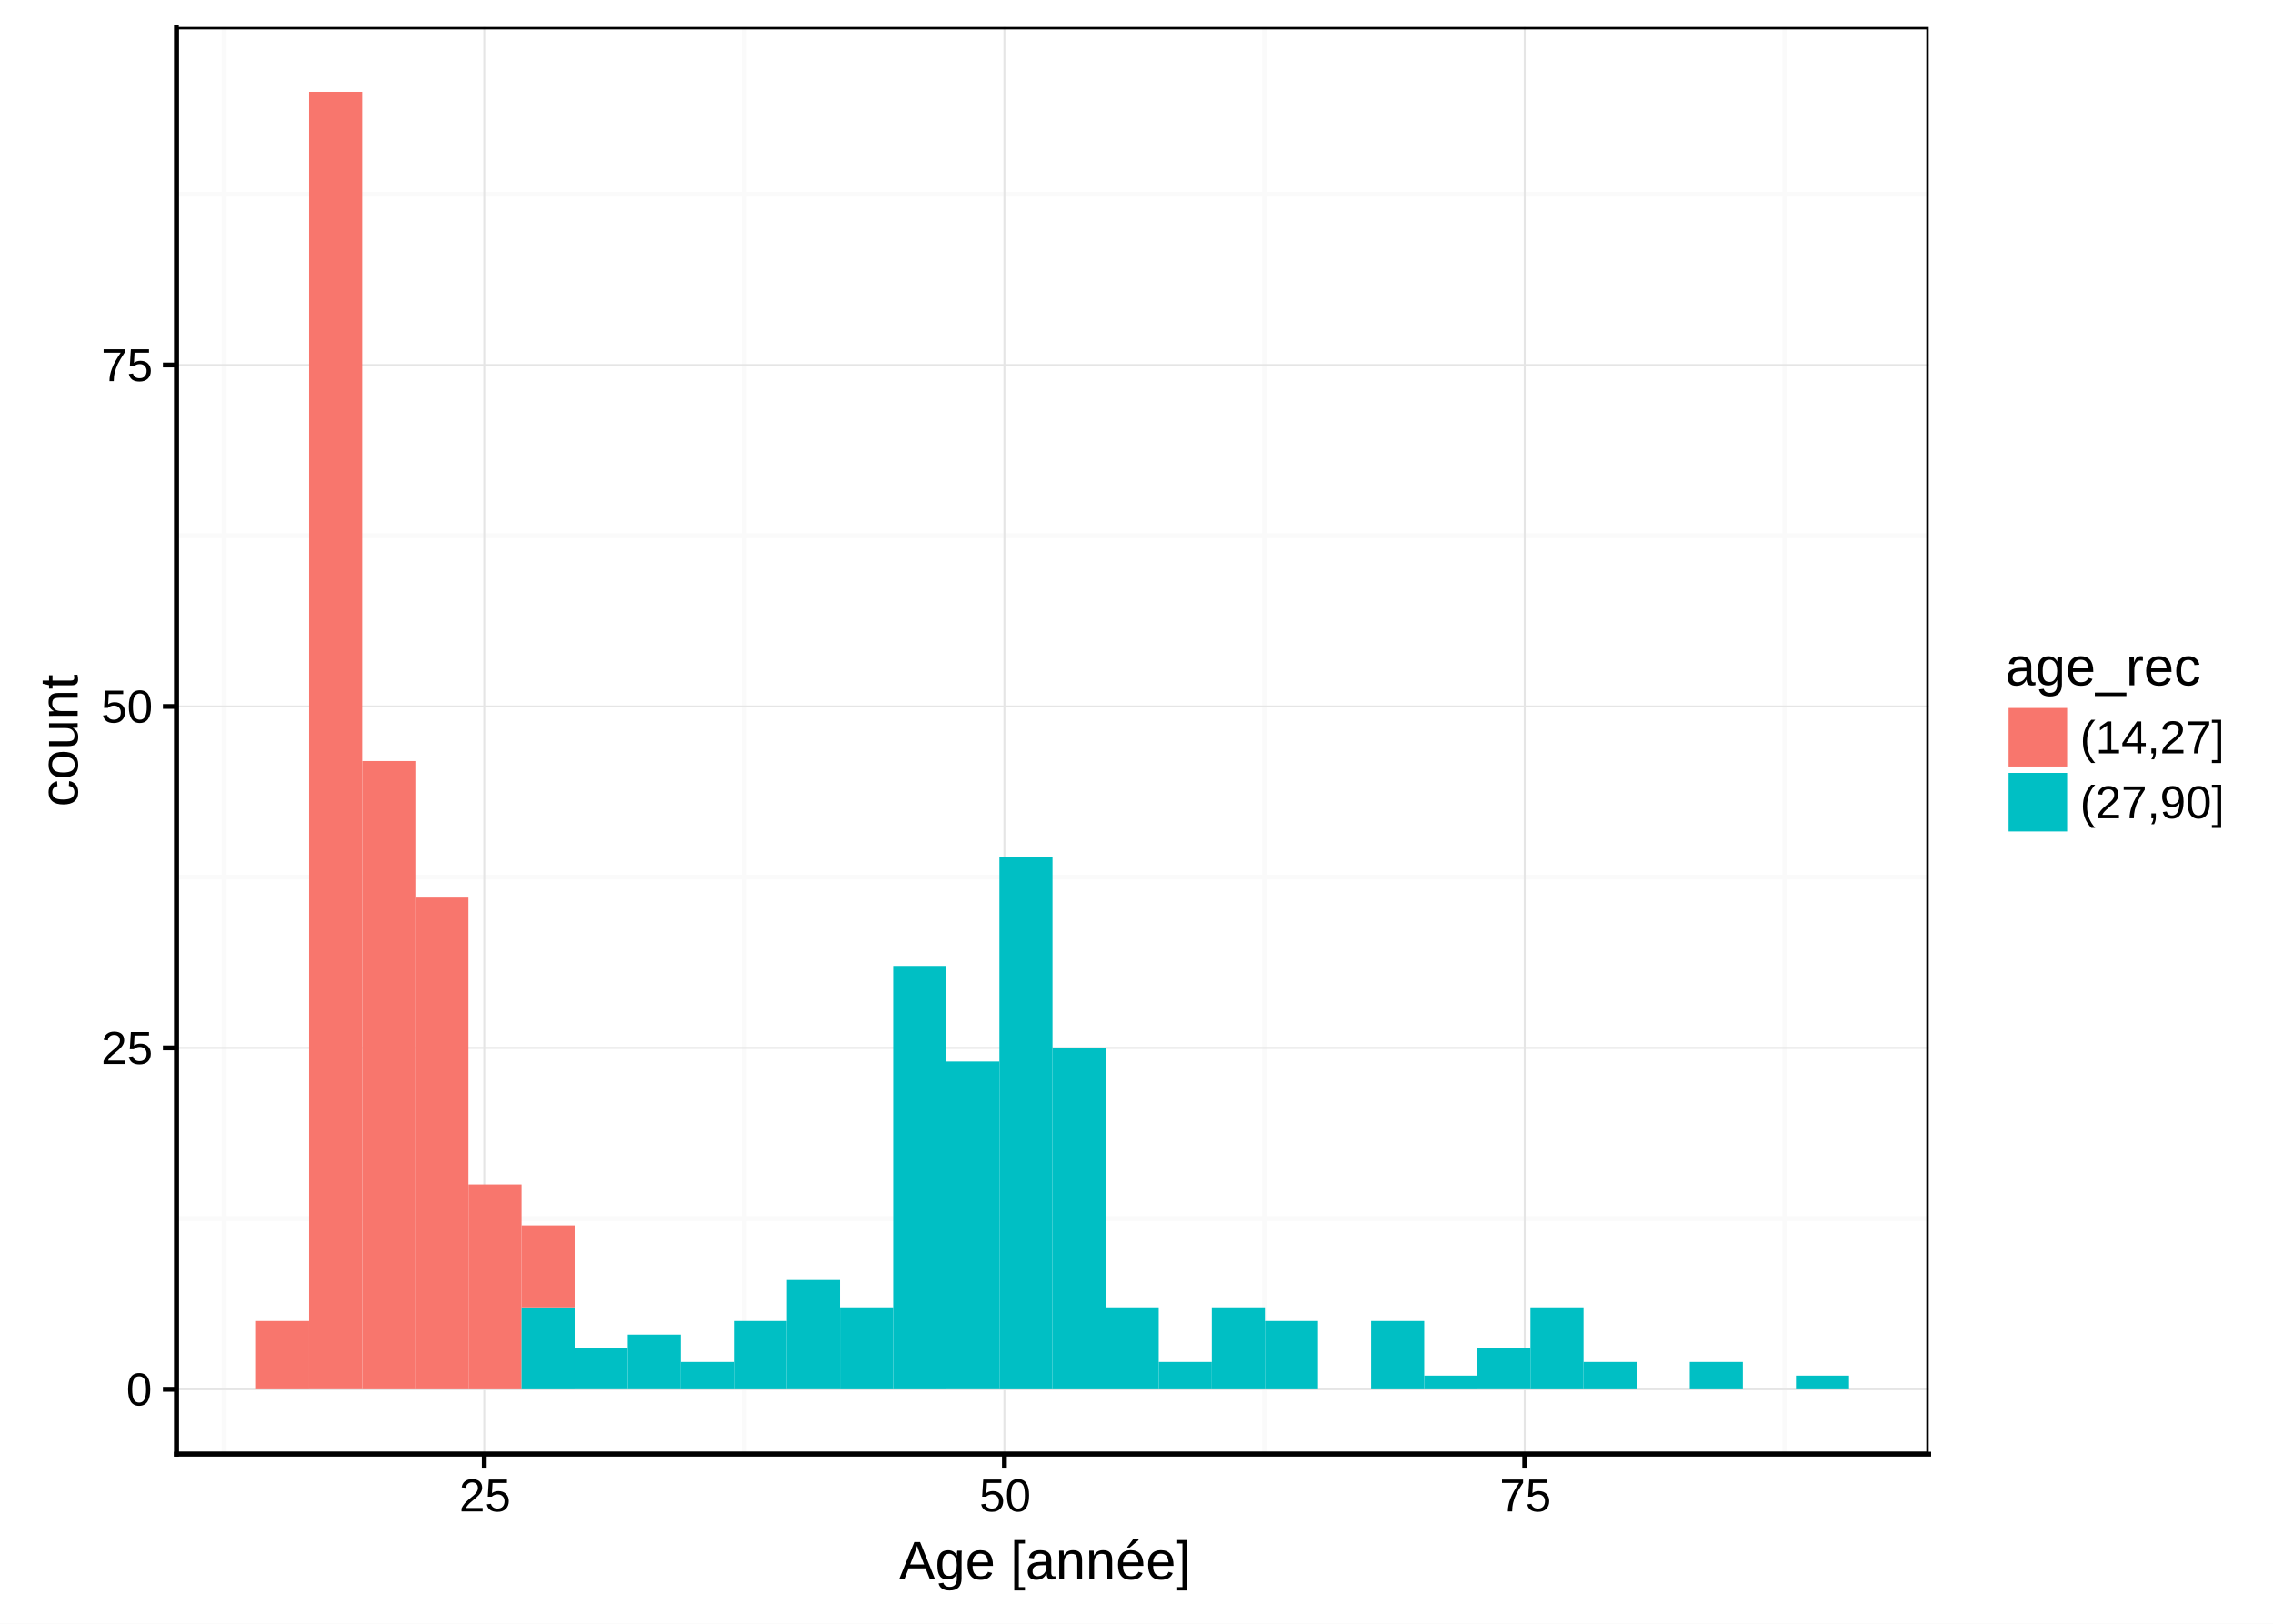
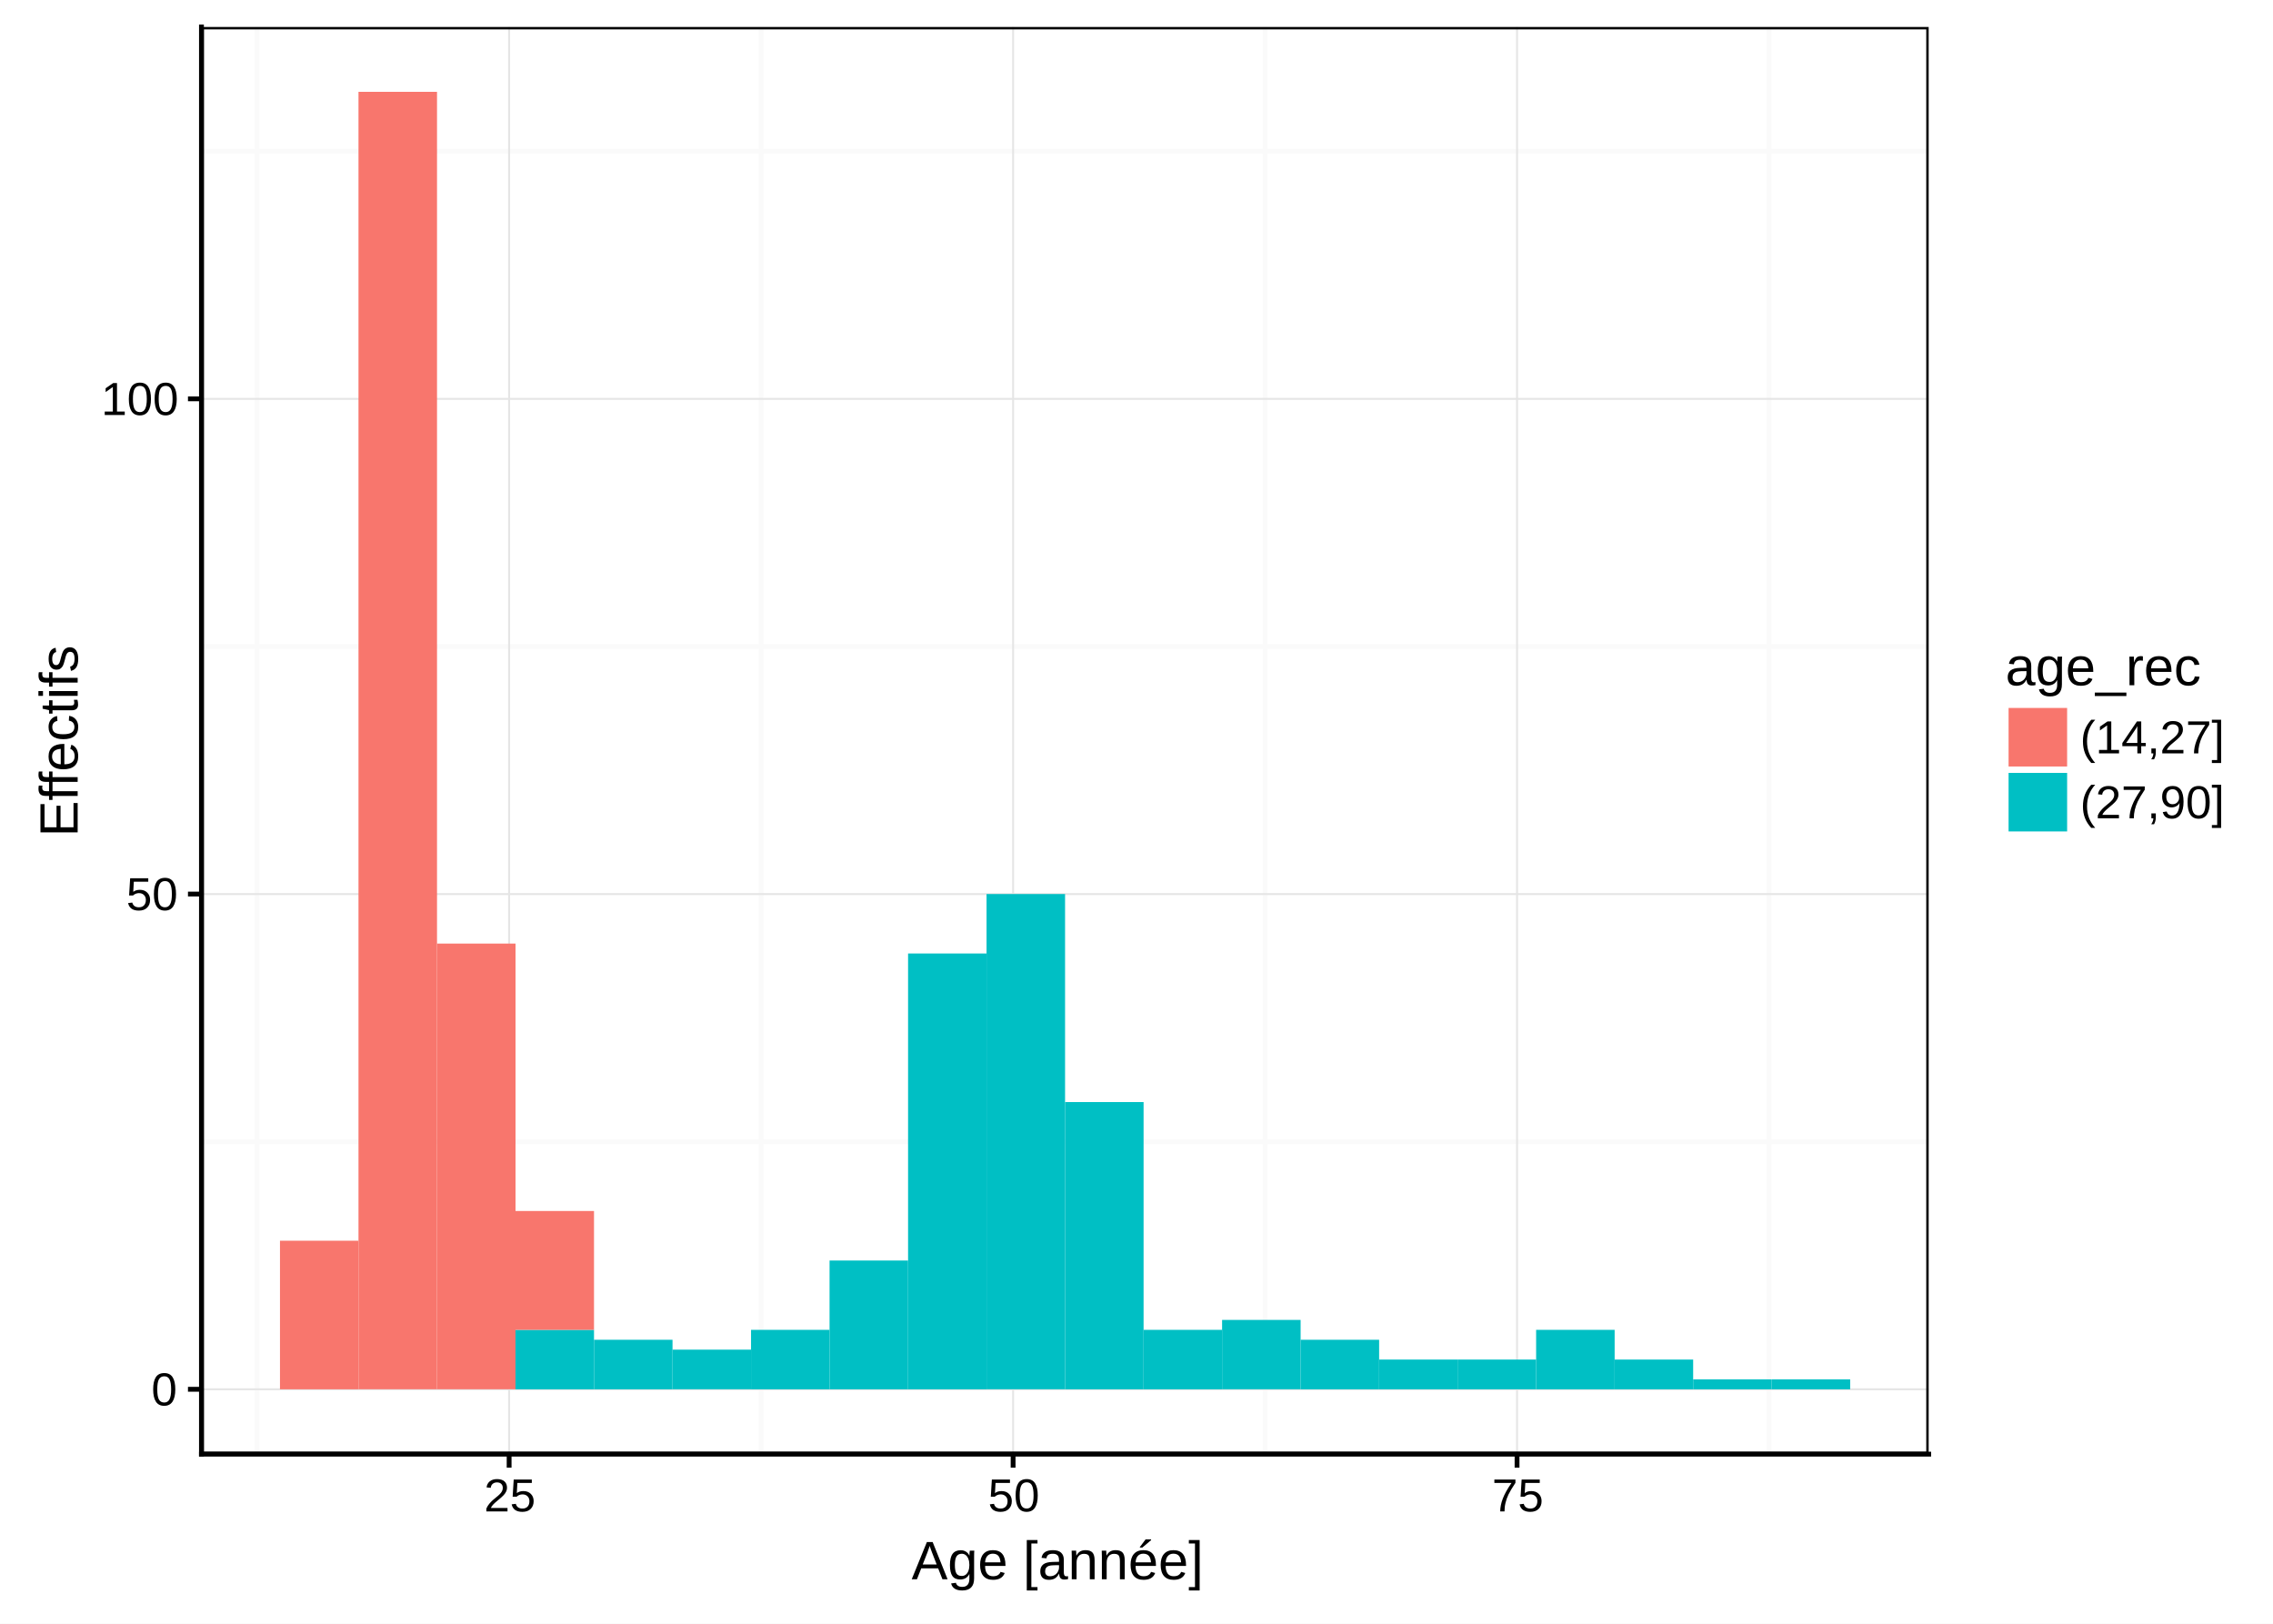
<svg xmlns="http://www.w3.org/2000/svg" viewBox="0 0 504.00 360.00">
  <defs>
    <style type="text/css">
    line, polyline, path, rect, circle {
      fill: none;
      stroke: #000000;
      stroke-linecap: round;
      stroke-linejoin: round;
      stroke-miterlimit: 10.00;
    }
  </style>
  </defs>
  <rect width="100%" height="100%" style="stroke: none; fill: #FFFFFF;" />
  <rect x="0.00" y="0.00" width="504.00" height="360.00" style="stroke-width: 0.00; stroke: none;" />
  <defs>
-     <clipPath id="cpMzkuMTA4OHw0MjcuNjU1fDMyMi4zOTh8NS45Nzc1OA==">
-       <rect x="39.11" y="5.98" width="388.55" height="316.42" />
+     <clipPath id="cpNDQuNjcwM3w0MjcuNjU1fDMyMi4zOTh8NS45Nzc1OA==">
+       <rect x="44.67" y="5.98" width="382.98" height="316.42" />
    </clipPath>
  </defs>
-   <rect x="39.11" y="5.98" width="388.55" height="316.42" style="stroke-width: 0.00; stroke: none; fill: #FFFFFF;" clip-path="url(#cpMzkuMTA4OHw0MjcuNjU1fDMyMi4zOTh8NS45Nzc1OA==)" />
-   <polyline points="39.11,270.17 427.66,270.17 " style="stroke-width: 1.07; stroke: #FAFAFA; stroke-linecap: butt;" clip-path="url(#cpMzkuMTA4OHw0MjcuNjU1fDMyMi4zOTh8NS45Nzc1OA==)" />
-   <polyline points="39.11,194.47 427.66,194.47 " style="stroke-width: 1.07; stroke: #FAFAFA; stroke-linecap: butt;" clip-path="url(#cpMzkuMTA4OHw0MjcuNjU1fDMyMi4zOTh8NS45Nzc1OA==)" />
-   <polyline points="39.11,118.77 427.66,118.77 " style="stroke-width: 1.07; stroke: #FAFAFA; stroke-linecap: butt;" clip-path="url(#cpMzkuMTA4OHw0MjcuNjU1fDMyMi4zOTh8NS45Nzc1OA==)" />
-   <polyline points="39.11,43.07 427.66,43.07 " style="stroke-width: 1.07; stroke: #FAFAFA; stroke-linecap: butt;" clip-path="url(#cpMzkuMTA4OHw0MjcuNjU1fDMyMi4zOTh8NS45Nzc1OA==)" />
-   <polyline points="49.69,322.40 49.69,5.98 " style="stroke-width: 1.07; stroke: #FAFAFA; stroke-linecap: butt;" clip-path="url(#cpMzkuMTA4OHw0MjcuNjU1fDMyMi4zOTh8NS45Nzc1OA==)" />
-   <polyline points="165.04,322.40 165.04,5.98 " style="stroke-width: 1.07; stroke: #FAFAFA; stroke-linecap: butt;" clip-path="url(#cpMzkuMTA4OHw0MjcuNjU1fDMyMi4zOTh8NS45Nzc1OA==)" />
-   <polyline points="280.40,322.40 280.40,5.98 " style="stroke-width: 1.07; stroke: #FAFAFA; stroke-linecap: butt;" clip-path="url(#cpMzkuMTA4OHw0MjcuNjU1fDMyMi4zOTh8NS45Nzc1OA==)" />
-   <polyline points="395.75,322.40 395.75,5.98 " style="stroke-width: 1.07; stroke: #FAFAFA; stroke-linecap: butt;" clip-path="url(#cpMzkuMTA4OHw0MjcuNjU1fDMyMi4zOTh8NS45Nzc1OA==)" />
-   <polyline points="39.11,308.02 427.66,308.02 " style="stroke-width: 0.43; stroke: #E5E5E5; stroke-linecap: butt;" clip-path="url(#cpMzkuMTA4OHw0MjcuNjU1fDMyMi4zOTh8NS45Nzc1OA==)" />
-   <polyline points="39.11,232.32 427.66,232.32 " style="stroke-width: 0.43; stroke: #E5E5E5; stroke-linecap: butt;" clip-path="url(#cpMzkuMTA4OHw0MjcuNjU1fDMyMi4zOTh8NS45Nzc1OA==)" />
-   <polyline points="39.11,156.62 427.66,156.62 " style="stroke-width: 0.43; stroke: #E5E5E5; stroke-linecap: butt;" clip-path="url(#cpMzkuMTA4OHw0MjcuNjU1fDMyMi4zOTh8NS45Nzc1OA==)" />
-   <polyline points="39.11,80.92 427.66,80.92 " style="stroke-width: 0.43; stroke: #E5E5E5; stroke-linecap: butt;" clip-path="url(#cpMzkuMTA4OHw0MjcuNjU1fDMyMi4zOTh8NS45Nzc1OA==)" />
-   <polyline points="107.37,322.40 107.37,5.98 " style="stroke-width: 0.43; stroke: #E5E5E5; stroke-linecap: butt;" clip-path="url(#cpMzkuMTA4OHw0MjcuNjU1fDMyMi4zOTh8NS45Nzc1OA==)" />
-   <polyline points="222.72,322.40 222.72,5.98 " style="stroke-width: 0.43; stroke: #E5E5E5; stroke-linecap: butt;" clip-path="url(#cpMzkuMTA4OHw0MjcuNjU1fDMyMi4zOTh8NS45Nzc1OA==)" />
-   <polyline points="338.08,322.40 338.08,5.98 " style="stroke-width: 0.43; stroke: #E5E5E5; stroke-linecap: butt;" clip-path="url(#cpMzkuMTA4OHw0MjcuNjU1fDMyMi4zOTh8NS45Nzc1OA==)" />
-   <rect x="56.77" y="308.02" width="11.77" height="0.00" style="stroke-width: 1.07; stroke: none; stroke-linecap: butt; fill: #00BFC4;" clip-path="url(#cpMzkuMTA4OHw0MjcuNjU1fDMyMi4zOTh8NS45Nzc1OA==)" />
-   <rect x="56.77" y="292.88" width="11.77" height="15.14" style="stroke-width: 1.07; stroke: none; stroke-linecap: butt; fill: #F8766D;" clip-path="url(#cpMzkuMTA4OHw0MjcuNjU1fDMyMi4zOTh8NS45Nzc1OA==)" />
-   <rect x="68.54" y="308.02" width="11.77" height="0.00" style="stroke-width: 1.07; stroke: none; stroke-linecap: butt; fill: #00BFC4;" clip-path="url(#cpMzkuMTA4OHw0MjcuNjU1fDMyMi4zOTh8NS45Nzc1OA==)" />
-   <rect x="68.54" y="20.36" width="11.77" height="287.65" style="stroke-width: 1.07; stroke: none; stroke-linecap: butt; fill: #F8766D;" clip-path="url(#cpMzkuMTA4OHw0MjcuNjU1fDMyMi4zOTh8NS45Nzc1OA==)" />
-   <rect x="80.32" y="308.02" width="11.77" height="0.00" style="stroke-width: 1.07; stroke: none; stroke-linecap: butt; fill: #00BFC4;" clip-path="url(#cpMzkuMTA4OHw0MjcuNjU1fDMyMi4zOTh8NS45Nzc1OA==)" />
-   <rect x="80.32" y="168.73" width="11.77" height="139.29" style="stroke-width: 1.07; stroke: none; stroke-linecap: butt; fill: #F8766D;" clip-path="url(#cpMzkuMTA4OHw0MjcuNjU1fDMyMi4zOTh8NS45Nzc1OA==)" />
-   <rect x="92.09" y="308.02" width="11.77" height="0.00" style="stroke-width: 1.07; stroke: none; stroke-linecap: butt; fill: #00BFC4;" clip-path="url(#cpMzkuMTA4OHw0MjcuNjU1fDMyMi4zOTh8NS45Nzc1OA==)" />
-   <rect x="92.09" y="199.01" width="11.77" height="109.01" style="stroke-width: 1.07; stroke: none; stroke-linecap: butt; fill: #F8766D;" clip-path="url(#cpMzkuMTA4OHw0MjcuNjU1fDMyMi4zOTh8NS45Nzc1OA==)" />
-   <rect x="103.87" y="308.02" width="11.77" height="0.00" style="stroke-width: 1.07; stroke: none; stroke-linecap: butt; fill: #00BFC4;" clip-path="url(#cpMzkuMTA4OHw0MjcuNjU1fDMyMi4zOTh8NS45Nzc1OA==)" />
-   <rect x="103.87" y="262.60" width="11.77" height="45.42" style="stroke-width: 1.07; stroke: none; stroke-linecap: butt; fill: #F8766D;" clip-path="url(#cpMzkuMTA4OHw0MjcuNjU1fDMyMi4zOTh8NS45Nzc1OA==)" />
-   <rect x="115.64" y="289.85" width="11.77" height="18.17" style="stroke-width: 1.07; stroke: none; stroke-linecap: butt; fill: #00BFC4;" clip-path="url(#cpMzkuMTA4OHw0MjcuNjU1fDMyMi4zOTh8NS45Nzc1OA==)" />
-   <rect x="115.64" y="271.68" width="11.77" height="18.17" style="stroke-width: 1.07; stroke: none; stroke-linecap: butt; fill: #F8766D;" clip-path="url(#cpMzkuMTA4OHw0MjcuNjU1fDMyMi4zOTh8NS45Nzc1OA==)" />
-   <rect x="127.41" y="298.93" width="11.77" height="9.08" style="stroke-width: 1.07; stroke: none; stroke-linecap: butt; fill: #00BFC4;" clip-path="url(#cpMzkuMTA4OHw0MjcuNjU1fDMyMi4zOTh8NS45Nzc1OA==)" />
-   <rect x="127.41" y="298.93" width="11.77" height="0.00" style="stroke-width: 1.07; stroke: none; stroke-linecap: butt; fill: #F8766D;" clip-path="url(#cpMzkuMTA4OHw0MjcuNjU1fDMyMi4zOTh8NS45Nzc1OA==)" />
-   <rect x="139.19" y="295.90" width="11.77" height="12.11" style="stroke-width: 1.07; stroke: none; stroke-linecap: butt; fill: #00BFC4;" clip-path="url(#cpMzkuMTA4OHw0MjcuNjU1fDMyMi4zOTh8NS45Nzc1OA==)" />
-   <rect x="139.19" y="295.90" width="11.77" height="0.00" style="stroke-width: 1.07; stroke: none; stroke-linecap: butt; fill: #F8766D;" clip-path="url(#cpMzkuMTA4OHw0MjcuNjU1fDMyMi4zOTh8NS45Nzc1OA==)" />
-   <rect x="150.96" y="301.96" width="11.77" height="6.06" style="stroke-width: 1.07; stroke: none; stroke-linecap: butt; fill: #00BFC4;" clip-path="url(#cpMzkuMTA4OHw0MjcuNjU1fDMyMi4zOTh8NS45Nzc1OA==)" />
-   <rect x="150.96" y="301.96" width="11.77" height="0.00" style="stroke-width: 1.07; stroke: none; stroke-linecap: butt; fill: #F8766D;" clip-path="url(#cpMzkuMTA4OHw0MjcuNjU1fDMyMi4zOTh8NS45Nzc1OA==)" />
-   <rect x="162.74" y="292.88" width="11.77" height="15.14" style="stroke-width: 1.07; stroke: none; stroke-linecap: butt; fill: #00BFC4;" clip-path="url(#cpMzkuMTA4OHw0MjcuNjU1fDMyMi4zOTh8NS45Nzc1OA==)" />
-   <rect x="162.74" y="292.88" width="11.77" height="0.00" style="stroke-width: 1.07; stroke: none; stroke-linecap: butt; fill: #F8766D;" clip-path="url(#cpMzkuMTA4OHw0MjcuNjU1fDMyMi4zOTh8NS45Nzc1OA==)" />
-   <rect x="174.51" y="283.79" width="11.77" height="24.22" style="stroke-width: 1.07; stroke: none; stroke-linecap: butt; fill: #00BFC4;" clip-path="url(#cpMzkuMTA4OHw0MjcuNjU1fDMyMi4zOTh8NS45Nzc1OA==)" />
-   <rect x="174.51" y="283.79" width="11.77" height="0.00" style="stroke-width: 1.07; stroke: none; stroke-linecap: butt; fill: #F8766D;" clip-path="url(#cpMzkuMTA4OHw0MjcuNjU1fDMyMi4zOTh8NS45Nzc1OA==)" />
-   <rect x="186.29" y="289.85" width="11.77" height="18.17" style="stroke-width: 1.07; stroke: none; stroke-linecap: butt; fill: #00BFC4;" clip-path="url(#cpMzkuMTA4OHw0MjcuNjU1fDMyMi4zOTh8NS45Nzc1OA==)" />
-   <rect x="186.29" y="289.85" width="11.77" height="0.00" style="stroke-width: 1.07; stroke: none; stroke-linecap: butt; fill: #F8766D;" clip-path="url(#cpMzkuMTA4OHw0MjcuNjU1fDMyMi4zOTh8NS45Nzc1OA==)" />
-   <rect x="198.06" y="214.15" width="11.77" height="93.87" style="stroke-width: 1.07; stroke: none; stroke-linecap: butt; fill: #00BFC4;" clip-path="url(#cpMzkuMTA4OHw0MjcuNjU1fDMyMi4zOTh8NS45Nzc1OA==)" />
-   <rect x="198.06" y="214.15" width="11.77" height="0.00" style="stroke-width: 1.07; stroke: none; stroke-linecap: butt; fill: #F8766D;" clip-path="url(#cpMzkuMTA4OHw0MjcuNjU1fDMyMi4zOTh8NS45Nzc1OA==)" />
-   <rect x="209.83" y="235.34" width="11.77" height="72.67" style="stroke-width: 1.07; stroke: none; stroke-linecap: butt; fill: #00BFC4;" clip-path="url(#cpMzkuMTA4OHw0MjcuNjU1fDMyMi4zOTh8NS45Nzc1OA==)" />
-   <rect x="209.83" y="235.34" width="11.77" height="0.00" style="stroke-width: 1.07; stroke: none; stroke-linecap: butt; fill: #F8766D;" clip-path="url(#cpMzkuMTA4OHw0MjcuNjU1fDMyMi4zOTh8NS45Nzc1OA==)" />
-   <rect x="221.61" y="189.93" width="11.77" height="118.09" style="stroke-width: 1.07; stroke: none; stroke-linecap: butt; fill: #00BFC4;" clip-path="url(#cpMzkuMTA4OHw0MjcuNjU1fDMyMi4zOTh8NS45Nzc1OA==)" />
-   <rect x="221.61" y="189.93" width="11.77" height="0.00" style="stroke-width: 1.07; stroke: none; stroke-linecap: butt; fill: #F8766D;" clip-path="url(#cpMzkuMTA4OHw0MjcuNjU1fDMyMi4zOTh8NS45Nzc1OA==)" />
-   <rect x="233.38" y="232.32" width="11.77" height="75.70" style="stroke-width: 1.07; stroke: none; stroke-linecap: butt; fill: #00BFC4;" clip-path="url(#cpMzkuMTA4OHw0MjcuNjU1fDMyMi4zOTh8NS45Nzc1OA==)" />
-   <rect x="233.38" y="232.32" width="11.77" height="0.00" style="stroke-width: 1.07; stroke: none; stroke-linecap: butt; fill: #F8766D;" clip-path="url(#cpMzkuMTA4OHw0MjcuNjU1fDMyMi4zOTh8NS45Nzc1OA==)" />
-   <rect x="245.16" y="289.85" width="11.77" height="18.17" style="stroke-width: 1.07; stroke: none; stroke-linecap: butt; fill: #00BFC4;" clip-path="url(#cpMzkuMTA4OHw0MjcuNjU1fDMyMi4zOTh8NS45Nzc1OA==)" />
-   <rect x="245.16" y="289.85" width="11.77" height="0.00" style="stroke-width: 1.07; stroke: none; stroke-linecap: butt; fill: #F8766D;" clip-path="url(#cpMzkuMTA4OHw0MjcuNjU1fDMyMi4zOTh8NS45Nzc1OA==)" />
-   <rect x="256.93" y="301.96" width="11.77" height="6.06" style="stroke-width: 1.07; stroke: none; stroke-linecap: butt; fill: #00BFC4;" clip-path="url(#cpMzkuMTA4OHw0MjcuNjU1fDMyMi4zOTh8NS45Nzc1OA==)" />
-   <rect x="256.93" y="301.96" width="11.77" height="0.00" style="stroke-width: 1.07; stroke: none; stroke-linecap: butt; fill: #F8766D;" clip-path="url(#cpMzkuMTA4OHw0MjcuNjU1fDMyMi4zOTh8NS45Nzc1OA==)" />
-   <rect x="268.70" y="289.85" width="11.77" height="18.17" style="stroke-width: 1.07; stroke: none; stroke-linecap: butt; fill: #00BFC4;" clip-path="url(#cpMzkuMTA4OHw0MjcuNjU1fDMyMi4zOTh8NS45Nzc1OA==)" />
-   <rect x="268.70" y="289.85" width="11.77" height="0.00" style="stroke-width: 1.07; stroke: none; stroke-linecap: butt; fill: #F8766D;" clip-path="url(#cpMzkuMTA4OHw0MjcuNjU1fDMyMi4zOTh8NS45Nzc1OA==)" />
-   <rect x="280.48" y="292.88" width="11.77" height="15.14" style="stroke-width: 1.07; stroke: none; stroke-linecap: butt; fill: #00BFC4;" clip-path="url(#cpMzkuMTA4OHw0MjcuNjU1fDMyMi4zOTh8NS45Nzc1OA==)" />
-   <rect x="280.48" y="292.88" width="11.77" height="0.00" style="stroke-width: 1.07; stroke: none; stroke-linecap: butt; fill: #F8766D;" clip-path="url(#cpMzkuMTA4OHw0MjcuNjU1fDMyMi4zOTh8NS45Nzc1OA==)" />
-   <rect x="292.25" y="308.02" width="11.77" height="0.00" style="stroke-width: 1.07; stroke: none; stroke-linecap: butt; fill: #00BFC4;" clip-path="url(#cpMzkuMTA4OHw0MjcuNjU1fDMyMi4zOTh8NS45Nzc1OA==)" />
-   <rect x="292.25" y="308.02" width="11.77" height="0.00" style="stroke-width: 1.07; stroke: none; stroke-linecap: butt; fill: #F8766D;" clip-path="url(#cpMzkuMTA4OHw0MjcuNjU1fDMyMi4zOTh8NS45Nzc1OA==)" />
-   <rect x="304.03" y="292.88" width="11.77" height="15.14" style="stroke-width: 1.07; stroke: none; stroke-linecap: butt; fill: #00BFC4;" clip-path="url(#cpMzkuMTA4OHw0MjcuNjU1fDMyMi4zOTh8NS45Nzc1OA==)" />
-   <rect x="304.03" y="292.88" width="11.77" height="0.00" style="stroke-width: 1.07; stroke: none; stroke-linecap: butt; fill: #F8766D;" clip-path="url(#cpMzkuMTA4OHw0MjcuNjU1fDMyMi4zOTh8NS45Nzc1OA==)" />
-   <rect x="315.80" y="304.99" width="11.77" height="3.03" style="stroke-width: 1.07; stroke: none; stroke-linecap: butt; fill: #00BFC4;" clip-path="url(#cpMzkuMTA4OHw0MjcuNjU1fDMyMi4zOTh8NS45Nzc1OA==)" />
-   <rect x="315.80" y="304.99" width="11.77" height="0.00" style="stroke-width: 1.07; stroke: none; stroke-linecap: butt; fill: #F8766D;" clip-path="url(#cpMzkuMTA4OHw0MjcuNjU1fDMyMi4zOTh8NS45Nzc1OA==)" />
-   <rect x="327.58" y="298.93" width="11.77" height="9.08" style="stroke-width: 1.07; stroke: none; stroke-linecap: butt; fill: #00BFC4;" clip-path="url(#cpMzkuMTA4OHw0MjcuNjU1fDMyMi4zOTh8NS45Nzc1OA==)" />
-   <rect x="327.58" y="298.93" width="11.77" height="0.00" style="stroke-width: 1.07; stroke: none; stroke-linecap: butt; fill: #F8766D;" clip-path="url(#cpMzkuMTA4OHw0MjcuNjU1fDMyMi4zOTh8NS45Nzc1OA==)" />
-   <rect x="339.35" y="289.85" width="11.77" height="18.17" style="stroke-width: 1.07; stroke: none; stroke-linecap: butt; fill: #00BFC4;" clip-path="url(#cpMzkuMTA4OHw0MjcuNjU1fDMyMi4zOTh8NS45Nzc1OA==)" />
-   <rect x="339.35" y="289.85" width="11.77" height="0.00" style="stroke-width: 1.07; stroke: none; stroke-linecap: butt; fill: #F8766D;" clip-path="url(#cpMzkuMTA4OHw0MjcuNjU1fDMyMi4zOTh8NS45Nzc1OA==)" />
-   <rect x="351.12" y="301.96" width="11.77" height="6.06" style="stroke-width: 1.07; stroke: none; stroke-linecap: butt; fill: #00BFC4;" clip-path="url(#cpMzkuMTA4OHw0MjcuNjU1fDMyMi4zOTh8NS45Nzc1OA==)" />
-   <rect x="351.12" y="301.96" width="11.77" height="0.00" style="stroke-width: 1.07; stroke: none; stroke-linecap: butt; fill: #F8766D;" clip-path="url(#cpMzkuMTA4OHw0MjcuNjU1fDMyMi4zOTh8NS45Nzc1OA==)" />
-   <rect x="362.90" y="308.02" width="11.77" height="0.00" style="stroke-width: 1.07; stroke: none; stroke-linecap: butt; fill: #00BFC4;" clip-path="url(#cpMzkuMTA4OHw0MjcuNjU1fDMyMi4zOTh8NS45Nzc1OA==)" />
-   <rect x="362.90" y="308.02" width="11.77" height="0.00" style="stroke-width: 1.07; stroke: none; stroke-linecap: butt; fill: #F8766D;" clip-path="url(#cpMzkuMTA4OHw0MjcuNjU1fDMyMi4zOTh8NS45Nzc1OA==)" />
-   <rect x="374.67" y="301.96" width="11.77" height="6.06" style="stroke-width: 1.07; stroke: none; stroke-linecap: butt; fill: #00BFC4;" clip-path="url(#cpMzkuMTA4OHw0MjcuNjU1fDMyMi4zOTh8NS45Nzc1OA==)" />
-   <rect x="374.67" y="301.96" width="11.77" height="0.00" style="stroke-width: 1.07; stroke: none; stroke-linecap: butt; fill: #F8766D;" clip-path="url(#cpMzkuMTA4OHw0MjcuNjU1fDMyMi4zOTh8NS45Nzc1OA==)" />
-   <rect x="386.45" y="308.02" width="11.77" height="0.00" style="stroke-width: 1.07; stroke: none; stroke-linecap: butt; fill: #00BFC4;" clip-path="url(#cpMzkuMTA4OHw0MjcuNjU1fDMyMi4zOTh8NS45Nzc1OA==)" />
-   <rect x="386.45" y="308.02" width="11.77" height="0.00" style="stroke-width: 1.07; stroke: none; stroke-linecap: butt; fill: #F8766D;" clip-path="url(#cpMzkuMTA4OHw0MjcuNjU1fDMyMi4zOTh8NS45Nzc1OA==)" />
-   <rect x="398.22" y="304.99" width="11.77" height="3.03" style="stroke-width: 1.07; stroke: none; stroke-linecap: butt; fill: #00BFC4;" clip-path="url(#cpMzkuMTA4OHw0MjcuNjU1fDMyMi4zOTh8NS45Nzc1OA==)" />
-   <rect x="398.22" y="304.99" width="11.77" height="0.00" style="stroke-width: 1.07; stroke: none; stroke-linecap: butt; fill: #F8766D;" clip-path="url(#cpMzkuMTA4OHw0MjcuNjU1fDMyMi4zOTh8NS45Nzc1OA==)" />
-   <rect x="39.11" y="5.98" width="388.55" height="316.42" style="stroke-width: 1.07;" clip-path="url(#cpMzkuMTA4OHw0MjcuNjU1fDMyMi4zOTh8NS45Nzc1OA==)" />
+   <rect x="44.67" y="5.98" width="382.98" height="316.42" style="stroke-width: 0.00; stroke: none; fill: #FFFFFF;" clip-path="url(#cpNDQuNjcwM3w0MjcuNjU1fDMyMi4zOTh8NS45Nzc1OA==)" />
+   <polyline points="44.67,253.12 427.66,253.12 " style="stroke-width: 1.07; stroke: #FAFAFA; stroke-linecap: butt;" clip-path="url(#cpNDQuNjcwM3w0MjcuNjU1fDMyMi4zOTh8NS45Nzc1OA==)" />
+   <polyline points="44.67,143.33 427.66,143.33 " style="stroke-width: 1.07; stroke: #FAFAFA; stroke-linecap: butt;" clip-path="url(#cpNDQuNjcwM3w0MjcuNjU1fDMyMi4zOTh8NS45Nzc1OA==)" />
+   <polyline points="44.67,33.54 427.66,33.54 " style="stroke-width: 1.07; stroke: #FAFAFA; stroke-linecap: butt;" clip-path="url(#cpNDQuNjcwM3w0MjcuNjU1fDMyMi4zOTh8NS45Nzc1OA==)" />
+   <polyline points="57.02,322.40 57.02,5.98 " style="stroke-width: 1.07; stroke: #FAFAFA; stroke-linecap: butt;" clip-path="url(#cpNDQuNjcwM3w0MjcuNjU1fDMyMi4zOTh8NS45Nzc1OA==)" />
+   <polyline points="168.76,322.40 168.76,5.98 " style="stroke-width: 1.07; stroke: #FAFAFA; stroke-linecap: butt;" clip-path="url(#cpNDQuNjcwM3w0MjcuNjU1fDMyMi4zOTh8NS45Nzc1OA==)" />
+   <polyline points="280.51,322.40 280.51,5.98 " style="stroke-width: 1.07; stroke: #FAFAFA; stroke-linecap: butt;" clip-path="url(#cpNDQuNjcwM3w0MjcuNjU1fDMyMi4zOTh8NS45Nzc1OA==)" />
+   <polyline points="392.25,322.40 392.25,5.98 " style="stroke-width: 1.07; stroke: #FAFAFA; stroke-linecap: butt;" clip-path="url(#cpNDQuNjcwM3w0MjcuNjU1fDMyMi4zOTh8NS45Nzc1OA==)" />
+   <polyline points="44.67,308.02 427.66,308.02 " style="stroke-width: 0.43; stroke: #E5E5E5; stroke-linecap: butt;" clip-path="url(#cpNDQuNjcwM3w0MjcuNjU1fDMyMi4zOTh8NS45Nzc1OA==)" />
+   <polyline points="44.67,198.22 427.66,198.22 " style="stroke-width: 0.43; stroke: #E5E5E5; stroke-linecap: butt;" clip-path="url(#cpNDQuNjcwM3w0MjcuNjU1fDMyMi4zOTh8NS45Nzc1OA==)" />
+   <polyline points="44.67,88.43 427.66,88.43 " style="stroke-width: 0.43; stroke: #E5E5E5; stroke-linecap: butt;" clip-path="url(#cpNDQuNjcwM3w0MjcuNjU1fDMyMi4zOTh8NS45Nzc1OA==)" />
+   <polyline points="112.89,322.40 112.89,5.98 " style="stroke-width: 0.43; stroke: #E5E5E5; stroke-linecap: butt;" clip-path="url(#cpNDQuNjcwM3w0MjcuNjU1fDMyMi4zOTh8NS45Nzc1OA==)" />
+   <polyline points="224.64,322.40 224.64,5.98 " style="stroke-width: 0.43; stroke: #E5E5E5; stroke-linecap: butt;" clip-path="url(#cpNDQuNjcwM3w0MjcuNjU1fDMyMi4zOTh8NS45Nzc1OA==)" />
+   <polyline points="336.38,322.40 336.38,5.98 " style="stroke-width: 0.43; stroke: #E5E5E5; stroke-linecap: butt;" clip-path="url(#cpNDQuNjcwM3w0MjcuNjU1fDMyMi4zOTh8NS45Nzc1OA==)" />
+   <rect x="62.08" y="308.02" width="17.41" height="0.00" style="stroke-width: 1.07; stroke: none; stroke-linecap: butt; fill: #00BFC4;" clip-path="url(#cpNDQuNjcwM3w0MjcuNjU1fDMyMi4zOTh8NS45Nzc1OA==)" />
+   <rect x="62.08" y="275.08" width="17.41" height="32.94" style="stroke-width: 1.07; stroke: none; stroke-linecap: butt; fill: #F8766D;" clip-path="url(#cpNDQuNjcwM3w0MjcuNjU1fDMyMi4zOTh8NS45Nzc1OA==)" />
+   <rect x="79.49" y="308.02" width="17.41" height="0.00" style="stroke-width: 1.07; stroke: none; stroke-linecap: butt; fill: #00BFC4;" clip-path="url(#cpNDQuNjcwM3w0MjcuNjU1fDMyMi4zOTh8NS45Nzc1OA==)" />
+   <rect x="79.49" y="20.36" width="17.41" height="287.65" style="stroke-width: 1.07; stroke: none; stroke-linecap: butt; fill: #F8766D;" clip-path="url(#cpNDQuNjcwM3w0MjcuNjU1fDMyMi4zOTh8NS45Nzc1OA==)" />
+   <rect x="96.90" y="308.02" width="17.41" height="0.00" style="stroke-width: 1.07; stroke: none; stroke-linecap: butt; fill: #00BFC4;" clip-path="url(#cpNDQuNjcwM3w0MjcuNjU1fDMyMi4zOTh8NS45Nzc1OA==)" />
+   <rect x="96.90" y="209.20" width="17.41" height="98.81" style="stroke-width: 1.07; stroke: none; stroke-linecap: butt; fill: #F8766D;" clip-path="url(#cpNDQuNjcwM3w0MjcuNjU1fDMyMi4zOTh8NS45Nzc1OA==)" />
+   <rect x="114.30" y="294.84" width="17.41" height="13.18" style="stroke-width: 1.07; stroke: none; stroke-linecap: butt; fill: #00BFC4;" clip-path="url(#cpNDQuNjcwM3w0MjcuNjU1fDMyMi4zOTh8NS45Nzc1OA==)" />
+   <rect x="114.30" y="268.49" width="17.41" height="26.35" style="stroke-width: 1.07; stroke: none; stroke-linecap: butt; fill: #F8766D;" clip-path="url(#cpNDQuNjcwM3w0MjcuNjU1fDMyMi4zOTh8NS45Nzc1OA==)" />
+   <rect x="131.71" y="297.04" width="17.41" height="10.98" style="stroke-width: 1.07; stroke: none; stroke-linecap: butt; fill: #00BFC4;" clip-path="url(#cpNDQuNjcwM3w0MjcuNjU1fDMyMi4zOTh8NS45Nzc1OA==)" />
+   <rect x="131.71" y="297.04" width="17.41" height="0.00" style="stroke-width: 1.07; stroke: none; stroke-linecap: butt; fill: #F8766D;" clip-path="url(#cpNDQuNjcwM3w0MjcuNjU1fDMyMi4zOTh8NS45Nzc1OA==)" />
+   <rect x="149.12" y="299.23" width="17.41" height="8.78" style="stroke-width: 1.07; stroke: none; stroke-linecap: butt; fill: #00BFC4;" clip-path="url(#cpNDQuNjcwM3w0MjcuNjU1fDMyMi4zOTh8NS45Nzc1OA==)" />
+   <rect x="149.12" y="299.23" width="17.41" height="0.00" style="stroke-width: 1.07; stroke: none; stroke-linecap: butt; fill: #F8766D;" clip-path="url(#cpNDQuNjcwM3w0MjcuNjU1fDMyMi4zOTh8NS45Nzc1OA==)" />
+   <rect x="166.53" y="294.84" width="17.41" height="13.18" style="stroke-width: 1.07; stroke: none; stroke-linecap: butt; fill: #00BFC4;" clip-path="url(#cpNDQuNjcwM3w0MjcuNjU1fDMyMi4zOTh8NS45Nzc1OA==)" />
+   <rect x="166.53" y="294.84" width="17.41" height="0.00" style="stroke-width: 1.07; stroke: none; stroke-linecap: butt; fill: #F8766D;" clip-path="url(#cpNDQuNjcwM3w0MjcuNjU1fDMyMi4zOTh8NS45Nzc1OA==)" />
+   <rect x="183.94" y="279.47" width="17.41" height="28.55" style="stroke-width: 1.07; stroke: none; stroke-linecap: butt; fill: #00BFC4;" clip-path="url(#cpNDQuNjcwM3w0MjcuNjU1fDMyMi4zOTh8NS45Nzc1OA==)" />
+   <rect x="183.94" y="279.47" width="17.41" height="0.00" style="stroke-width: 1.07; stroke: none; stroke-linecap: butt; fill: #F8766D;" clip-path="url(#cpNDQuNjcwM3w0MjcuNjU1fDMyMi4zOTh8NS45Nzc1OA==)" />
+   <rect x="201.35" y="211.40" width="17.41" height="96.62" style="stroke-width: 1.07; stroke: none; stroke-linecap: butt; fill: #00BFC4;" clip-path="url(#cpNDQuNjcwM3w0MjcuNjU1fDMyMi4zOTh8NS45Nzc1OA==)" />
+   <rect x="201.35" y="211.40" width="17.41" height="0.00" style="stroke-width: 1.07; stroke: none; stroke-linecap: butt; fill: #F8766D;" clip-path="url(#cpNDQuNjcwM3w0MjcuNjU1fDMyMi4zOTh8NS45Nzc1OA==)" />
+   <rect x="218.75" y="198.22" width="17.41" height="109.79" style="stroke-width: 1.07; stroke: none; stroke-linecap: butt; fill: #00BFC4;" clip-path="url(#cpNDQuNjcwM3w0MjcuNjU1fDMyMi4zOTh8NS45Nzc1OA==)" />
+   <rect x="218.75" y="198.22" width="17.41" height="0.00" style="stroke-width: 1.07; stroke: none; stroke-linecap: butt; fill: #F8766D;" clip-path="url(#cpNDQuNjcwM3w0MjcuNjU1fDMyMi4zOTh8NS45Nzc1OA==)" />
+   <rect x="236.16" y="244.34" width="17.41" height="63.68" style="stroke-width: 1.07; stroke: none; stroke-linecap: butt; fill: #00BFC4;" clip-path="url(#cpNDQuNjcwM3w0MjcuNjU1fDMyMi4zOTh8NS45Nzc1OA==)" />
+   <rect x="236.16" y="244.34" width="17.41" height="0.00" style="stroke-width: 1.07; stroke: none; stroke-linecap: butt; fill: #F8766D;" clip-path="url(#cpNDQuNjcwM3w0MjcuNjU1fDMyMi4zOTh8NS45Nzc1OA==)" />
+   <rect x="253.57" y="294.84" width="17.41" height="13.18" style="stroke-width: 1.07; stroke: none; stroke-linecap: butt; fill: #00BFC4;" clip-path="url(#cpNDQuNjcwM3w0MjcuNjU1fDMyMi4zOTh8NS45Nzc1OA==)" />
+   <rect x="253.57" y="294.84" width="17.41" height="0.00" style="stroke-width: 1.07; stroke: none; stroke-linecap: butt; fill: #F8766D;" clip-path="url(#cpNDQuNjcwM3w0MjcuNjU1fDMyMi4zOTh8NS45Nzc1OA==)" />
+   <rect x="270.98" y="292.64" width="17.41" height="15.37" style="stroke-width: 1.07; stroke: none; stroke-linecap: butt; fill: #00BFC4;" clip-path="url(#cpNDQuNjcwM3w0MjcuNjU1fDMyMi4zOTh8NS45Nzc1OA==)" />
+   <rect x="270.98" y="292.64" width="17.41" height="0.00" style="stroke-width: 1.07; stroke: none; stroke-linecap: butt; fill: #F8766D;" clip-path="url(#cpNDQuNjcwM3w0MjcuNjU1fDMyMi4zOTh8NS45Nzc1OA==)" />
+   <rect x="288.39" y="297.04" width="17.41" height="10.98" style="stroke-width: 1.07; stroke: none; stroke-linecap: butt; fill: #00BFC4;" clip-path="url(#cpNDQuNjcwM3w0MjcuNjU1fDMyMi4zOTh8NS45Nzc1OA==)" />
+   <rect x="288.39" y="297.04" width="17.41" height="0.00" style="stroke-width: 1.07; stroke: none; stroke-linecap: butt; fill: #F8766D;" clip-path="url(#cpNDQuNjcwM3w0MjcuNjU1fDMyMi4zOTh8NS45Nzc1OA==)" />
+   <rect x="305.80" y="301.43" width="17.41" height="6.59" style="stroke-width: 1.07; stroke: none; stroke-linecap: butt; fill: #00BFC4;" clip-path="url(#cpNDQuNjcwM3w0MjcuNjU1fDMyMi4zOTh8NS45Nzc1OA==)" />
+   <rect x="305.80" y="301.43" width="17.41" height="0.00" style="stroke-width: 1.07; stroke: none; stroke-linecap: butt; fill: #F8766D;" clip-path="url(#cpNDQuNjcwM3w0MjcuNjU1fDMyMi4zOTh8NS45Nzc1OA==)" />
+   <rect x="323.20" y="301.43" width="17.41" height="6.59" style="stroke-width: 1.07; stroke: none; stroke-linecap: butt; fill: #00BFC4;" clip-path="url(#cpNDQuNjcwM3w0MjcuNjU1fDMyMi4zOTh8NS45Nzc1OA==)" />
+   <rect x="323.20" y="301.43" width="17.41" height="0.00" style="stroke-width: 1.07; stroke: none; stroke-linecap: butt; fill: #F8766D;" clip-path="url(#cpNDQuNjcwM3w0MjcuNjU1fDMyMi4zOTh8NS45Nzc1OA==)" />
+   <rect x="340.61" y="294.84" width="17.41" height="13.18" style="stroke-width: 1.07; stroke: none; stroke-linecap: butt; fill: #00BFC4;" clip-path="url(#cpNDQuNjcwM3w0MjcuNjU1fDMyMi4zOTh8NS45Nzc1OA==)" />
+   <rect x="340.61" y="294.84" width="17.41" height="0.00" style="stroke-width: 1.07; stroke: none; stroke-linecap: butt; fill: #F8766D;" clip-path="url(#cpNDQuNjcwM3w0MjcuNjU1fDMyMi4zOTh8NS45Nzc1OA==)" />
+   <rect x="358.02" y="301.43" width="17.41" height="6.59" style="stroke-width: 1.07; stroke: none; stroke-linecap: butt; fill: #00BFC4;" clip-path="url(#cpNDQuNjcwM3w0MjcuNjU1fDMyMi4zOTh8NS45Nzc1OA==)" />
+   <rect x="358.02" y="301.43" width="17.41" height="0.00" style="stroke-width: 1.07; stroke: none; stroke-linecap: butt; fill: #F8766D;" clip-path="url(#cpNDQuNjcwM3w0MjcuNjU1fDMyMi4zOTh8NS45Nzc1OA==)" />
+   <rect x="375.43" y="305.82" width="17.41" height="2.20" style="stroke-width: 1.07; stroke: none; stroke-linecap: butt; fill: #00BFC4;" clip-path="url(#cpNDQuNjcwM3w0MjcuNjU1fDMyMi4zOTh8NS45Nzc1OA==)" />
+   <rect x="375.43" y="305.82" width="17.41" height="0.00" style="stroke-width: 1.07; stroke: none; stroke-linecap: butt; fill: #F8766D;" clip-path="url(#cpNDQuNjcwM3w0MjcuNjU1fDMyMi4zOTh8NS45Nzc1OA==)" />
+   <rect x="392.84" y="305.82" width="17.41" height="2.20" style="stroke-width: 1.07; stroke: none; stroke-linecap: butt; fill: #00BFC4;" clip-path="url(#cpNDQuNjcwM3w0MjcuNjU1fDMyMi4zOTh8NS45Nzc1OA==)" />
+   <rect x="392.84" y="305.82" width="17.41" height="0.00" style="stroke-width: 1.07; stroke: none; stroke-linecap: butt; fill: #F8766D;" clip-path="url(#cpNDQuNjcwM3w0MjcuNjU1fDMyMi4zOTh8NS45Nzc1OA==)" />
+   <rect x="44.67" y="5.98" width="382.98" height="316.42" style="stroke-width: 1.07;" clip-path="url(#cpNDQuNjcwM3w0MjcuNjU1fDMyMi4zOTh8NS45Nzc1OA==)" />
  <defs>
    <clipPath id="cpMHw1MDR8MzYwfDA=">
      <rect x="0.00" y="0.00" width="504.00" height="360.00" />
    </clipPath>
  </defs>
-   <polyline points="39.11,322.40 39.11,5.98 " style="stroke-width: 1.07; stroke-linecap: square;" clip-path="url(#cpMHw1MDR8MzYwfDA=)" />
+   <polyline points="44.67,322.40 44.67,5.98 " style="stroke-width: 1.07; stroke-linecap: square;" clip-path="url(#cpMHw1MDR8MzYwfDA=)" />
  <g clip-path="url(#cpMHw1MDR8MzYwfDA=)">
-     <text x="28.00" y="311.59" style="font-size: 10.28px; font-family: Arial;" textLength="5.56px" lengthAdjust="spacingAndGlyphs">0</text>
+     <text x="33.56" y="311.59" style="font-size: 10.28px; font-family: Arial;" textLength="5.56px" lengthAdjust="spacingAndGlyphs">0</text>
  </g>
  <g clip-path="url(#cpMHw1MDR8MzYwfDA=)">
-     <text x="22.44" y="235.89" style="font-size: 10.28px; font-family: Arial;" textLength="11.12px" lengthAdjust="spacingAndGlyphs">25</text>
+     <text x="28.00" y="201.80" style="font-size: 10.28px; font-family: Arial;" textLength="11.12px" lengthAdjust="spacingAndGlyphs">50</text>
  </g>
  <g clip-path="url(#cpMHw1MDR8MzYwfDA=)">
-     <text x="22.44" y="160.20" style="font-size: 10.28px; font-family: Arial;" textLength="11.12px" lengthAdjust="spacingAndGlyphs">50</text>
+     <text x="22.44" y="92.01" style="font-size: 10.28px; font-family: Arial;" textLength="16.68px" lengthAdjust="spacingAndGlyphs">100</text>
+   </g>
+   <polyline points="41.68,308.02 44.67,308.02 " style="stroke-width: 1.07; stroke-linecap: butt;" clip-path="url(#cpMHw1MDR8MzYwfDA=)" />
+   <polyline points="41.68,198.22 44.67,198.22 " style="stroke-width: 1.07; stroke-linecap: butt;" clip-path="url(#cpMHw1MDR8MzYwfDA=)" />
+   <polyline points="41.68,88.43 44.67,88.43 " style="stroke-width: 1.07; stroke-linecap: butt;" clip-path="url(#cpMHw1MDR8MzYwfDA=)" />
+   <polyline points="44.67,322.40 427.66,322.40 " style="stroke-width: 1.07; stroke-linecap: square;" clip-path="url(#cpMHw1MDR8MzYwfDA=)" />
+   <polyline points="112.89,325.39 112.89,322.40 " style="stroke-width: 1.07; stroke-linecap: butt;" clip-path="url(#cpMHw1MDR8MzYwfDA=)" />
+   <polyline points="224.64,325.39 224.64,322.40 " style="stroke-width: 1.07; stroke-linecap: butt;" clip-path="url(#cpMHw1MDR8MzYwfDA=)" />
+   <polyline points="336.38,325.39 336.38,322.40 " style="stroke-width: 1.07; stroke-linecap: butt;" clip-path="url(#cpMHw1MDR8MzYwfDA=)" />
+   <g clip-path="url(#cpMHw1MDR8MzYwfDA=)">
+     <text x="107.33" y="335.10" style="font-size: 10.28px; font-family: Arial;" textLength="11.12px" lengthAdjust="spacingAndGlyphs">25</text>
  </g>
  <g clip-path="url(#cpMHw1MDR8MzYwfDA=)">
-     <text x="22.44" y="84.50" style="font-size: 10.28px; font-family: Arial;" textLength="11.12px" lengthAdjust="spacingAndGlyphs">75</text>
-   </g>
-   <polyline points="36.12,308.02 39.11,308.02 " style="stroke-width: 1.07; stroke-linecap: butt;" clip-path="url(#cpMHw1MDR8MzYwfDA=)" />
-   <polyline points="36.12,232.32 39.11,232.32 " style="stroke-width: 1.07; stroke-linecap: butt;" clip-path="url(#cpMHw1MDR8MzYwfDA=)" />
-   <polyline points="36.12,156.62 39.11,156.62 " style="stroke-width: 1.07; stroke-linecap: butt;" clip-path="url(#cpMHw1MDR8MzYwfDA=)" />
-   <polyline points="36.12,80.92 39.11,80.92 " style="stroke-width: 1.07; stroke-linecap: butt;" clip-path="url(#cpMHw1MDR8MzYwfDA=)" />
-   <polyline points="39.11,322.40 427.66,322.40 " style="stroke-width: 1.07; stroke-linecap: square;" clip-path="url(#cpMHw1MDR8MzYwfDA=)" />
-   <polyline points="107.37,325.39 107.37,322.40 " style="stroke-width: 1.07; stroke-linecap: butt;" clip-path="url(#cpMHw1MDR8MzYwfDA=)" />
-   <polyline points="222.72,325.39 222.72,322.40 " style="stroke-width: 1.07; stroke-linecap: butt;" clip-path="url(#cpMHw1MDR8MzYwfDA=)" />
-   <polyline points="338.08,325.39 338.08,322.40 " style="stroke-width: 1.07; stroke-linecap: butt;" clip-path="url(#cpMHw1MDR8MzYwfDA=)" />
-   <g clip-path="url(#cpMHw1MDR8MzYwfDA=)">
-     <text x="101.81" y="335.10" style="font-size: 10.28px; font-family: Arial;" textLength="11.12px" lengthAdjust="spacingAndGlyphs">25</text>
+     <text x="219.07" y="335.10" style="font-size: 10.28px; font-family: Arial;" textLength="11.12px" lengthAdjust="spacingAndGlyphs">50</text>
  </g>
  <g clip-path="url(#cpMHw1MDR8MzYwfDA=)">
-     <text x="217.16" y="335.10" style="font-size: 10.28px; font-family: Arial;" textLength="11.12px" lengthAdjust="spacingAndGlyphs">50</text>
+     <text x="330.82" y="335.10" style="font-size: 10.28px; font-family: Arial;" textLength="11.12px" lengthAdjust="spacingAndGlyphs">75</text>
  </g>
  <g clip-path="url(#cpMHw1MDR8MzYwfDA=)">
-     <text x="332.51" y="335.10" style="font-size: 10.28px; font-family: Arial;" textLength="11.12px" lengthAdjust="spacingAndGlyphs">75</text>
+     <text x="202.13" y="350.14" style="font-size: 12.00px; font-family: Arial;" textLength="68.06px" lengthAdjust="spacingAndGlyphs">Age  [année]</text>
  </g>
  <g clip-path="url(#cpMHw1MDR8MzYwfDA=)">
-     <text x="199.35" y="350.14" style="font-size: 12.00px; font-family: Arial;" textLength="68.06px" lengthAdjust="spacingAndGlyphs">Age  [année]</text>
-   </g>
-   <g clip-path="url(#cpMHw1MDR8MzYwfDA=)">
-     <text transform="translate(17.22,178.87) rotate(-90)" style="font-size: 12.00px; font-family: Arial;" textLength="29.36px" lengthAdjust="spacingAndGlyphs">count</text>
+     <text transform="translate(17.22,185.53) rotate(-90)" style="font-size: 12.00px; font-family: Arial;" textLength="42.68px" lengthAdjust="spacingAndGlyphs">Effectifs</text>
  </g>
  <rect x="438.99" y="137.65" width="59.03" height="53.07" style="stroke-width: 0.75; stroke: none; fill: #FFFFFF;" clip-path="url(#cpMHw1MDR8MzYwfDA=)" />
  <g clip-path="url(#cpMHw1MDR8MzYwfDA=)">
    <text x="444.66" y="151.92" style="font-size: 12.00px; font-family: Arial;" textLength="43.37px" lengthAdjust="spacingAndGlyphs">age_rec</text>
  </g>
  <rect x="445.37" y="156.96" width="12.98" height="12.98" style="stroke-width: 1.07; stroke: none; stroke-linejoin: miter; fill: #F8766D;" clip-path="url(#cpMHw1MDR8MzYwfDA=)" />
  <rect x="445.37" y="171.36" width="12.98" height="12.98" style="stroke-width: 1.07; stroke: none; stroke-linejoin: miter; fill: #00BFC4;" clip-path="url(#cpMHw1MDR8MzYwfDA=)" />
  <g clip-path="url(#cpMHw1MDR8MzYwfDA=)">
    <text x="461.22" y="167.03" style="font-size: 10.28px; font-family: Arial;" textLength="31.13px" lengthAdjust="spacingAndGlyphs">(14,27]</text>
  </g>
  <g clip-path="url(#cpMHw1MDR8MzYwfDA=)">
    <text x="461.22" y="181.43" style="font-size: 10.28px; font-family: Arial;" textLength="31.13px" lengthAdjust="spacingAndGlyphs">(27,90]</text>
  </g>
</svg>
